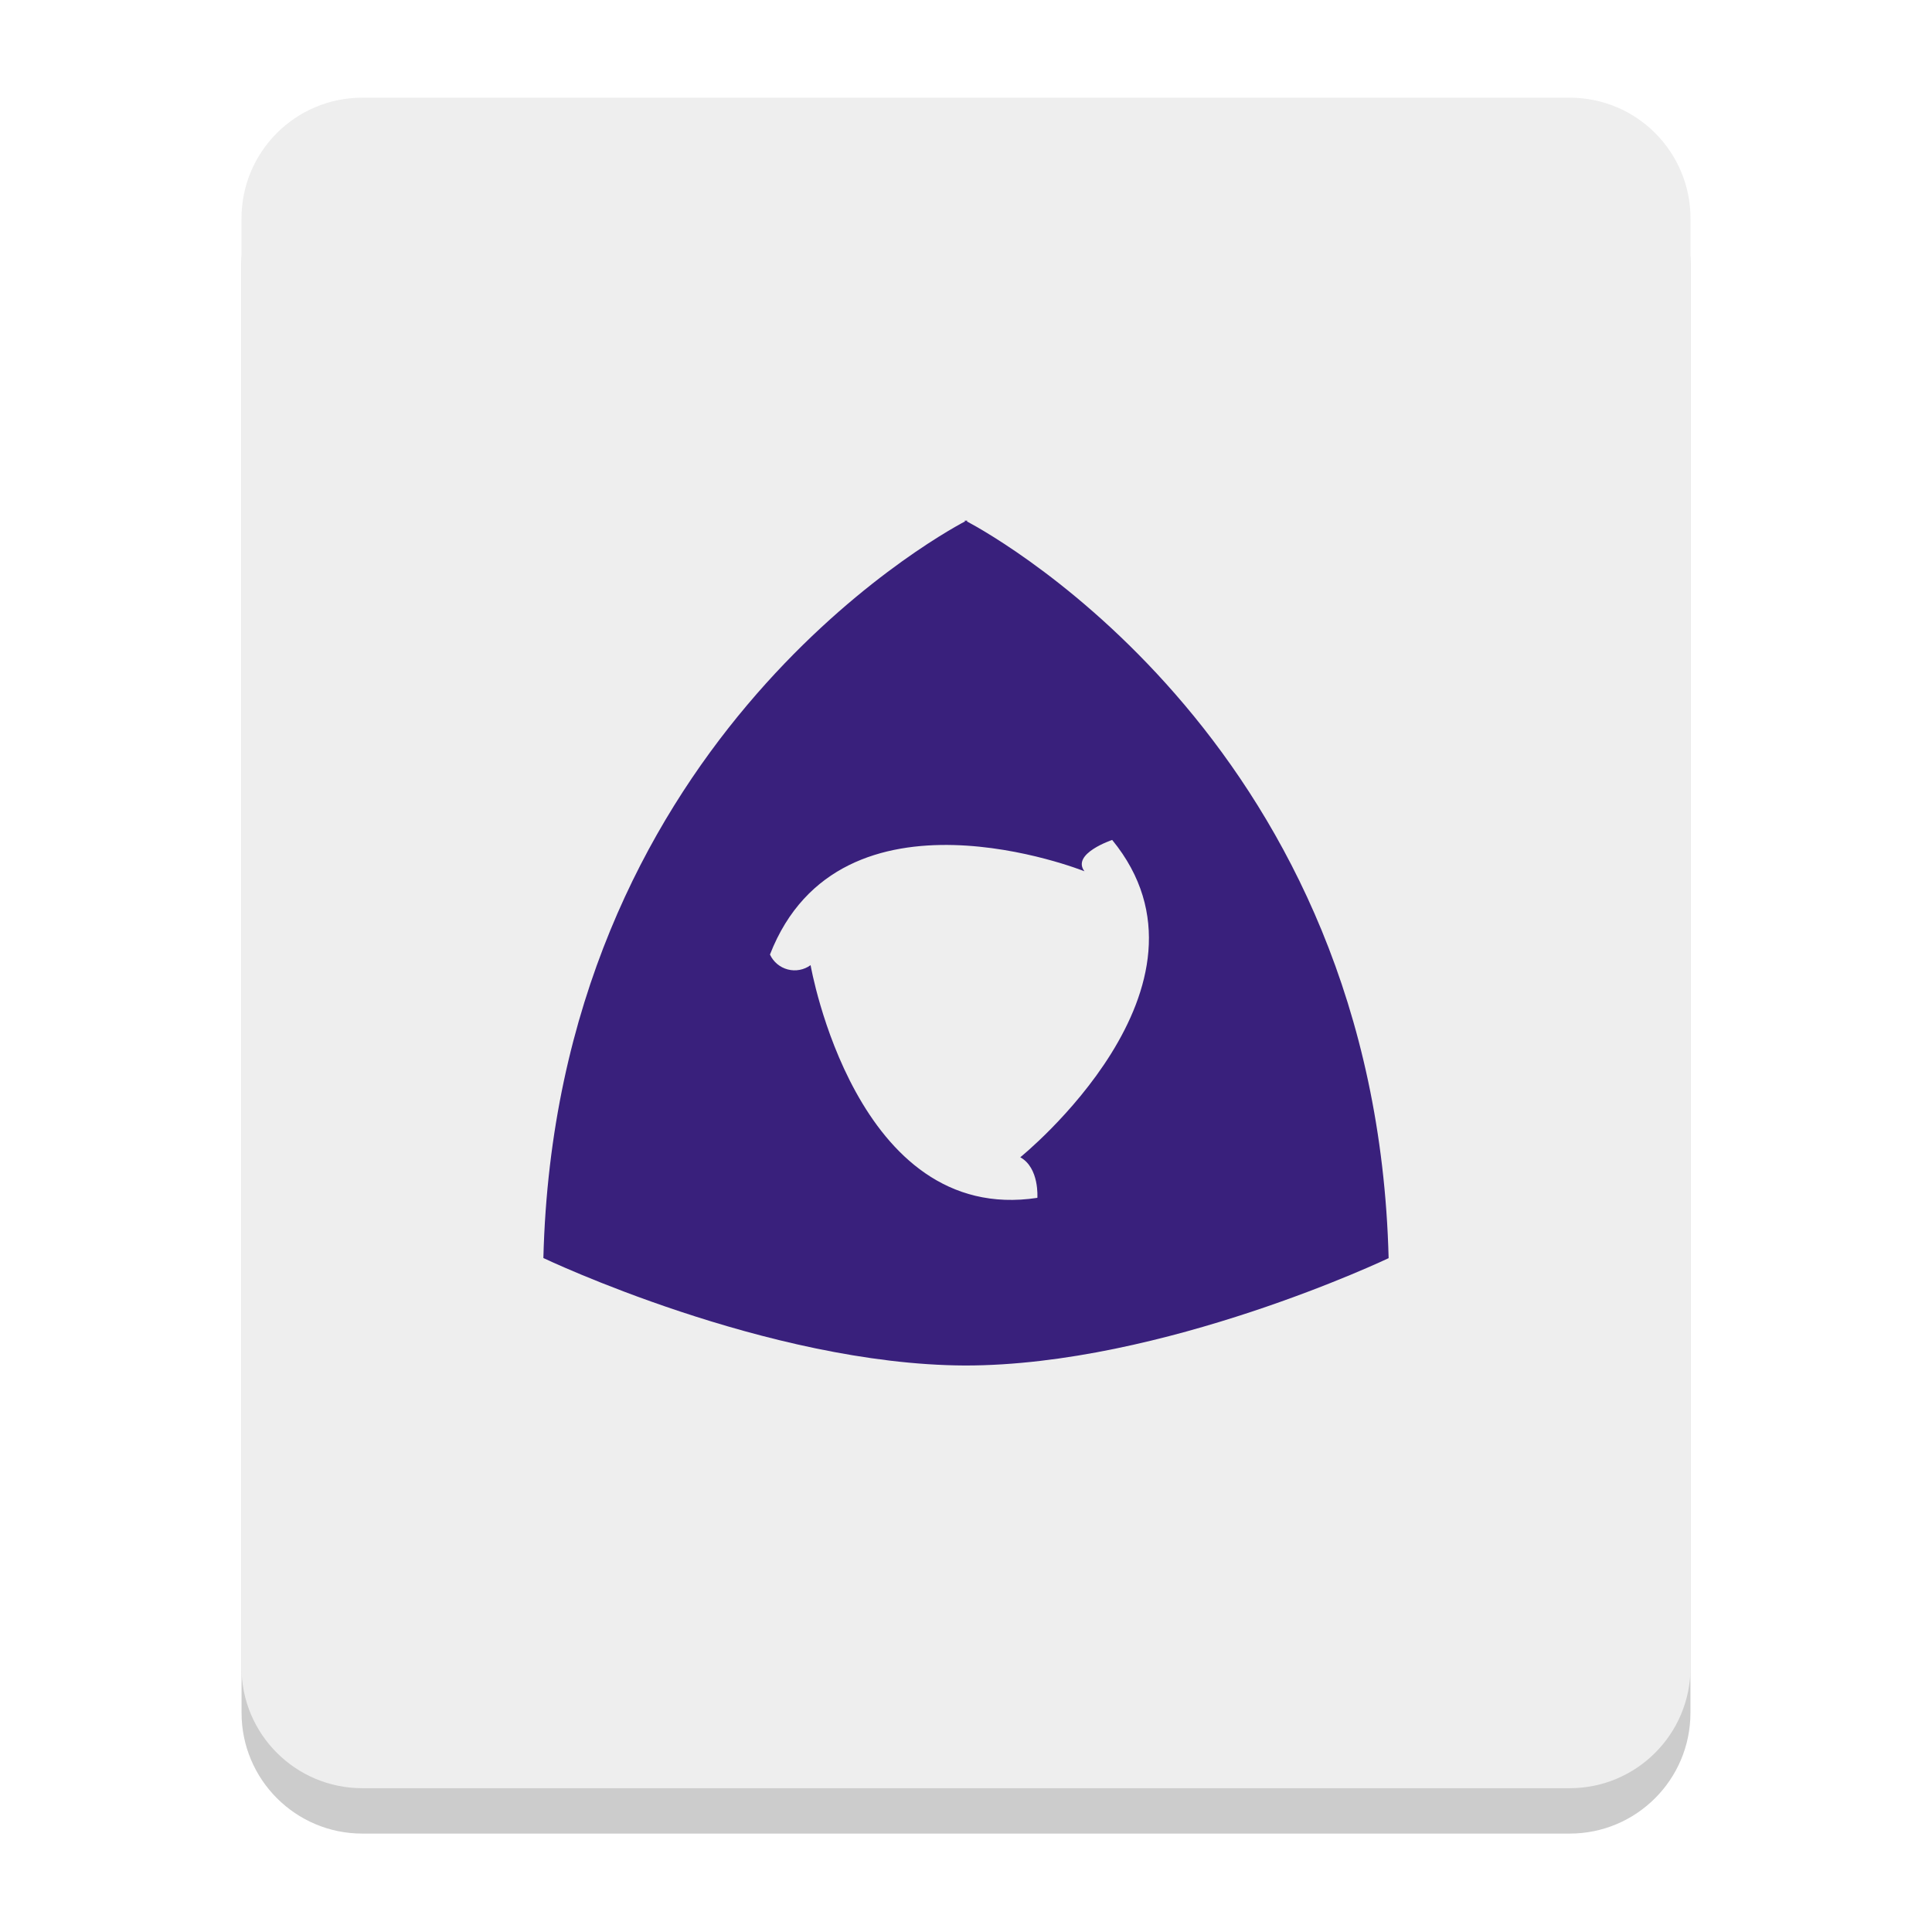
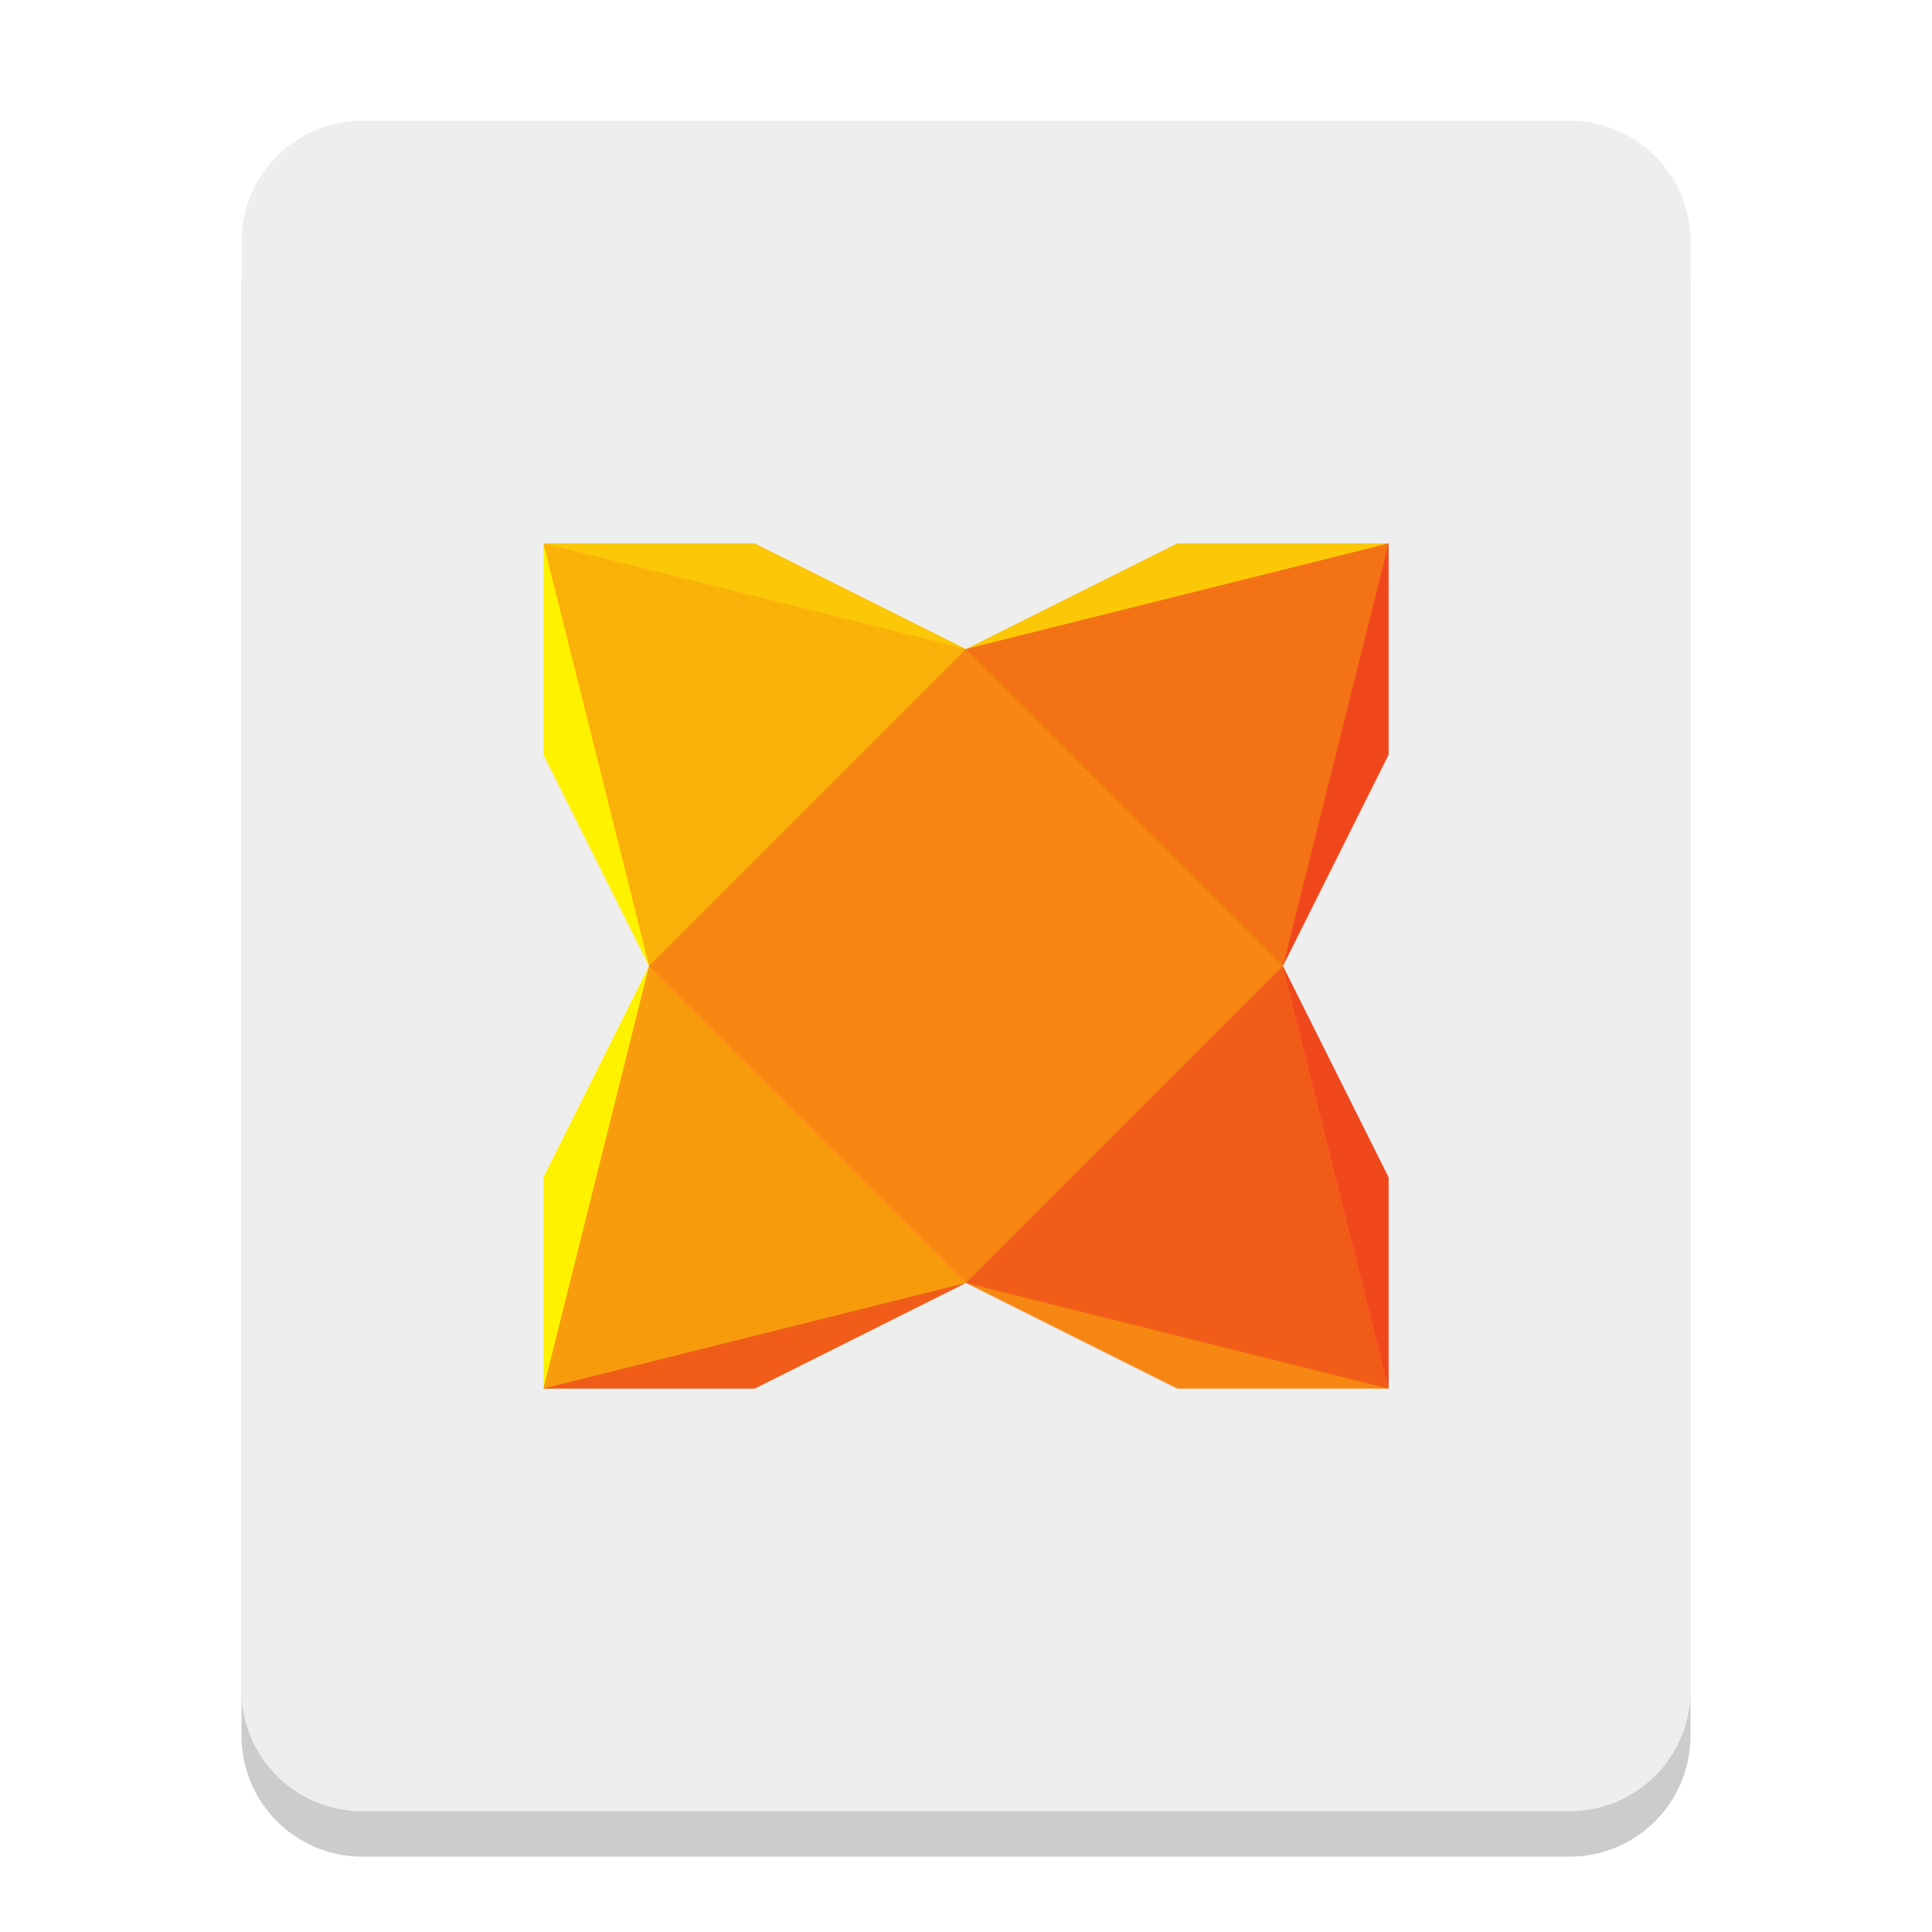
<svg xmlns="http://www.w3.org/2000/svg" xmlns:xlink="http://www.w3.org/1999/xlink" width="32" height="32" id="svg2" version="1.1" xml:space="preserve">
  <defs id="defs4">
    <linearGradient id="linearGradient902">
      <stop id="stop898" offset="0" style="stop-color:#770087;stop-opacity:1;" />
      <stop id="stop900" offset="1" style="stop-color:#452981;stop-opacity:1" />
    </linearGradient>
    <linearGradient id="linearGradient899">
      <stop id="stop895" style="stop-color:#f282f1;stop-opacity:1" offset="0" />
      <stop id="stop897" style="stop-color:#a56de2;stop-opacity:1" offset="1" />
    </linearGradient>
    <linearGradient id="linearGradient916">
      <stop id="stop912" style="stop-color:#ffffff;stop-opacity:1" offset="0" />
      <stop id="stop914" style="stop-color:#fafafa;stop-opacity:1" offset="1" />
    </linearGradient>
    <linearGradient id="linearGradient3688-166-749-654">
      <stop id="stop3088" style="stop-color:#181818;stop-opacity:1" offset="0" />
      <stop id="stop3090" style="stop-color:#181818;stop-opacity:0" offset="1" />
    </linearGradient>
    <linearGradient id="linearGradient3688-464-309-604">
      <stop id="stop3094" style="stop-color:#181818;stop-opacity:1" offset="0" />
      <stop id="stop3096" style="stop-color:#181818;stop-opacity:0" offset="1" />
    </linearGradient>
    <linearGradient id="linearGradient3702-501-757-795">
      <stop id="stop3100" style="stop-color:#181818;stop-opacity:0" offset="0" />
      <stop id="stop3102" style="stop-color:#181818;stop-opacity:1" offset="0.5" />
      <stop id="stop3104" style="stop-color:#181818;stop-opacity:0" offset="1" />
    </linearGradient>
    <radialGradient xlink:href="#linearGradient3688-166-749-654" id="radialGradient4730" gradientUnits="userSpaceOnUse" gradientTransform="matrix(3.206054,2.6349059e-7,-8.2185947e-8,1.000008,36.98101,15.99962)" cx="4.996" cy="43.5" fx="4.996" fy="43.5" r="2.5" />
    <radialGradient xlink:href="#linearGradient3688-464-309-604" id="radialGradient4732" gradientUnits="userSpaceOnUse" gradientTransform="matrix(3.163875,0,0,0.9999999,-29.70299,-103.0001)" cx="4.993" cy="43.5" fx="4.993" fy="43.5" r="2.5" />
    <linearGradient xlink:href="#linearGradient3702-501-757-795" id="linearGradient4734" gradientUnits="userSpaceOnUse" gradientTransform="matrix(1.392857,0,0,0.7142856,-0.0214163,28.42862)" x1="25.058" y1="47.028" x2="25.058" y2="39.999" />
    <linearGradient gradientTransform="matrix(1.432432,0,0,1.436283,-7.37838,-7.399552)" gradientUnits="userSpaceOnUse" xlink:href="#linearGradient3924-2-2-5-8" id="linearGradient3381-5-4" y2="46.23" x2="38.66" y1="5.848" x1="38.66" />
    <linearGradient id="linearGradient3924-2-2-5-8">
      <stop offset="0" style="stop-color:#ffffff;stop-opacity:1" id="stop3926-9-4-9-6" />
      <stop offset="0.063" style="stop-color:#ffffff;stop-opacity:0.235" id="stop3928-9-8-6-5" />
      <stop offset="0.951" style="stop-color:#ffffff;stop-opacity:0.157" id="stop3930-3-5-1-7" />
      <stop offset="1" style="stop-color:#ffffff;stop-opacity:0.392" id="stop3932-8-0-4-8" />
    </linearGradient>
    <linearGradient gradientTransform="matrix(0.4705476,0,0,0.4745763,-60.68865,-0.1484071)" gradientUnits="userSpaceOnUse" xlink:href="#linearGradient916" id="linearGradient5809" y2="55.027" x2="161.977" y1="10.027" x1="161.977" />
    <linearGradient y2="63.027" x2="161.977" y1="5.152" x1="161.977" gradientTransform="matrix(0.4705882,0,0,0.4745763,-60.69526,-0.1484071)" gradientUnits="userSpaceOnUse" id="linearGradient910" xlink:href="#linearGradient899" />
    <linearGradient gradientUnits="userSpaceOnUse" y2="60" x2="32" y1="0" x1="32" id="linearGradient904" xlink:href="#linearGradient902" />
    <linearGradient y2="63.027" x2="161.977" y1="5.152" x1="161.977" gradientTransform="matrix(0.9411765,0,0,0.9491525,-73.04401,10.80159)" gradientUnits="userSpaceOnUse" id="linearGradient910-3" xlink:href="#linearGradient899" />
    <linearGradient y2="63.027" x2="161.977" y1="5.152" x1="161.977" gradientTransform="matrix(0.4705476,0,0,0.4745763,-76.30513,-44.36035)" gradientUnits="userSpaceOnUse" id="linearGradient910-5" xlink:href="#linearGradient899" />
-     <radialGradient xlink:href="#linearGradient3688-166-749-654" id="radialGradient4730-062" gradientUnits="userSpaceOnUse" gradientTransform="matrix(3.206054,2.6349059e-7,-8.2185947e-8,1.000008,36.98101,15.99962)" cx="4.996" cy="43.5" fx="4.996" fy="43.5" r="2.5" />
-     <radialGradient xlink:href="#linearGradient3688-166-749-654" id="radialGradient4732-61" gradientUnits="userSpaceOnUse" gradientTransform="matrix(3.163875,0,0,0.9999999,-29.70299,-103.0001)" cx="4.993" cy="43.5" fx="4.993" fy="43.5" r="2.5" />
-     <filter style="color-interpolation-filters:sRGB" id="filter1218-0" x="-0.001" width="1.001" y="-0" height="1.001">
-       <feGaussianBlur stdDeviation="0.005" id="feGaussianBlur1220-2" />
+     <filter style="color-interpolation-filters:sRGB" id="filter1218" x="-0.001" width="1.001" y="-0" height="1.001">
+       <feGaussianBlur stdDeviation="0.005" id="feGaussianBlur1220" />
    </filter>
    <radialGradient xlink:href="#linearGradient3688-166-749-654" id="radialGradient4730-06" gradientUnits="userSpaceOnUse" gradientTransform="matrix(3.206054,2.6349059e-7,-8.2185947e-8,1.000008,36.98101,15.99962)" cx="4.996" cy="43.5" fx="4.996" fy="43.5" r="2.5" />
    <radialGradient xlink:href="#linearGradient3688-166-749-654" id="radialGradient4732-2" gradientUnits="userSpaceOnUse" gradientTransform="matrix(3.163875,0,0,0.9999999,-29.70299,-103.0001)" cx="4.993" cy="43.5" fx="4.993" fy="43.5" r="2.5" />
    <radialGradient xlink:href="#linearGradient3688-166-749-654" id="radialGradient4730-0" gradientUnits="userSpaceOnUse" gradientTransform="matrix(3.206054,2.6349059e-7,-8.2185947e-8,1.000008,36.98101,15.99962)" cx="4.996" cy="43.5" fx="4.996" fy="43.5" r="2.5" />
    <radialGradient xlink:href="#linearGradient3688-166-749-654" id="radialGradient4732-6" gradientUnits="userSpaceOnUse" gradientTransform="matrix(3.163875,0,0,0.9999999,-29.70299,-103.0001)" cx="4.993" cy="43.5" fx="4.993" fy="43.5" r="2.5" />
    <radialGradient xlink:href="#linearGradient3688-166-749-654" id="radialGradient4730-9" gradientUnits="userSpaceOnUse" gradientTransform="matrix(3.206054,2.6349059e-7,-8.2185947e-8,1.000008,36.98101,15.99962)" cx="4.996" cy="43.5" fx="4.996" fy="43.5" r="2.5" />
    <radialGradient xlink:href="#linearGradient3688-166-749-654" id="radialGradient4732-4" gradientUnits="userSpaceOnUse" gradientTransform="matrix(3.163875,0,0,0.9999999,-29.70299,-103.0001)" cx="4.993" cy="43.5" fx="4.993" fy="43.5" r="2.5" />
  </defs>
-   <path width="23.998" height="28" rx="0" ry="0" x="4.001" y="2.37" id="rect4897-1-7" style="opacity:0.2;fill:#000000;fill-opacity:1;stroke:none;stroke-width:0.473;stroke-linecap:butt;stroke-linejoin:miter;stroke-miterlimit:4;stroke-dasharray:none;stroke-dashoffset:0;stroke-opacity:1;filter:url(#filter1218-0)" d="M 6.001,2.37 H 25.999 a 2,2 45 0 1 2,2 V 28.37 a 2,2 135 0 1 -2,2 H 6.001 a 2,2 45 0 1 -2,-2 V 4.37 a 2,2 135 0 1 2,-2 z" />
-   <path width="24" height="28" rx="0" ry="0" x="4" y="1.618" id="rect4897-5" style="fill:#eeeeee;fill-opacity:1;stroke:none;stroke-width:0.473;stroke-linecap:butt;stroke-linejoin:miter;stroke-miterlimit:4;stroke-dasharray:none;stroke-dashoffset:0;stroke-opacity:1" d="m 6,1.618 h 20 a 2,2 45 0 1 2,2 V 27.618 a 2,2 135 0 1 -2,2 H 6 a 2,2 45 0 1 -2,-2 V 3.618 a 2,2 135 0 1 2,-2 z" />
-   <path id="path176" style="fill:#39207c;stroke-width:0.5" d="m 15.982,8.618 v 0.019 C 15.459,8.914 9.213,12.404 9,20.837 c 0,0 3.707,1.767 6.984,1.78 C 19.268,22.618 23,20.839 23,20.839 22.787,12.407 16.54,8.917 16.017,8.637 v -0.02 l -0.017,0.01 z m 2.44,5.295 c 1.984,2.425 -1.523,5.255 -1.523,5.255 0.319,0.176 0.283,0.672 0.283,0.672 -3.012,0.46 -3.756,-3.854 -3.756,-3.854 a 0.45,0.45 0 0 1 -0.673,-0.176 c 1.169,-2.997 5.209,-1.379 5.209,-1.379 -0.222,-0.292 0.46,-0.519 0.46,-0.519 z" />
-   <text xml:space="preserve" style="font-size:7.333px;font-family:'DejaVu Sans';-inkscape-font-specification:'DejaVu Sans';fill:#000000;stroke:#646464;stroke-width:0.267" x="-23.153" y="10.333" id="text819">
-     <tspan id="tspan817" x="-23.153" y="10.333" />
-   </text>
+   <path width="23.998" height="28" rx="0" ry="0" x="4.001" y="2.752" id="rect4897-1" style="opacity:0.2;vector-effect:none;fill:#000000;fill-opacity:1;stroke:none;stroke-width:0.473;stroke-linecap:butt;stroke-linejoin:miter;stroke-miterlimit:4;stroke-dasharray:none;stroke-dashoffset:0;stroke-opacity:1;filter:url(#filter1218)" d="M 6.001,2.752 H 25.999 a 2,2 45 0 1 2,2 V 28.752 a 2,2 135 0 1 -2,2 H 6.001 a 2,2 45 0 1 -2,-2 V 4.752 a 2,2 135 0 1 2,-2 z" />
+   <path width="24" height="28" rx="0" ry="0" x="4" y="2" id="rect4897" style="opacity:1;vector-effect:none;fill:#eeeeee;fill-opacity:1;stroke:none;stroke-width:0.473;stroke-linecap:butt;stroke-linejoin:miter;stroke-miterlimit:4;stroke-dasharray:none;stroke-dashoffset:0;stroke-opacity:1" d="m 6,2 h 20 a 2,2 45 0 1 2,2 v 24 a 2,2 135 0 1 -2,2 H 6 A 2,2 45 0 1 4,28 V 4 A 2,2 135 0 1 6,2 Z" />
+   <g transform="matrix(0.01118844,0,0,-0.01118844,8.999997,28.07901)" id="g1054">
+     <path d="M 625.646,1548.821 269.3,1588.285 0,1705.233 H 312.812 L 625.646,1548.8" fill="#fbc707" id="path1028" />
+     <path d="m 625.646,1548.821 364.507,31.304 261.139,125.108 H 938.458 L 625.646,1548.8" fill="#fbc707" id="path1030" />
+     <path d="M 625.646,610.373 965.671,598.132 1251.292,453.961 H 938.458 L 625.646,610.4" fill="#f68712" id="path1032" />
+     <path d="M 625.646,610.373 H 282.901 L 0,453.962 H 312.812 L 625.646,610.4" fill="#f25c19" id="path1034" />
+     <path d="M 156.406,1079.592 V 750.464 L 0,453.962 V 766.774 L 156.406,1079.6" fill="#fff200" id="path1036" />
+     <path d="M 156.406,1079.592 130.569,1406.032 0,1705.233 v -312.81 L 156.406,1079.6" fill="#fff200" id="path1038" />
+     <path d="m 1094.859,1079.592 34.024,342.761 122.409,282.88 v -312.81 L 1094.859,1079.6" fill="#f1471d" id="path1040" />
+     <path d="m 1094.859,1079.592 28.583,-367.211 127.849,-258.419 V 766.774 L 1094.859,1079.6" fill="#f1471d" id="path1042" />
+     <path d="M 0,1705.233 625.646,1548.821 524.999,1150.333 156.406,1079.592 0,1705.2" fill="#fab20b" id="path1044" />
+     <path d="m 1251.292,1705.233 -156.433,-625.641 -420.25,76.2 -48.964,393.048 625.647,156.36" fill="#f47216" id="path1046" />
+     <path d="m 1251.292,453.962 -625.646,156.411 70.725,414.8 398.488,54.388 L 1251.292,454" fill="#f25c19" id="path1048" />
+     <path d="m 0,453.962 156.406,625.63 376.753,-84.31 L 625.646,610.374 0,454" fill="#f89c0e" id="path1050" />
+     <path d="M 625.646,1548.821 156.406,1079.592 625.646,610.373 1094.859,1079.592 625.646,1548.8" fill="#f68712" id="path1052" />
+   </g>
</svg>
